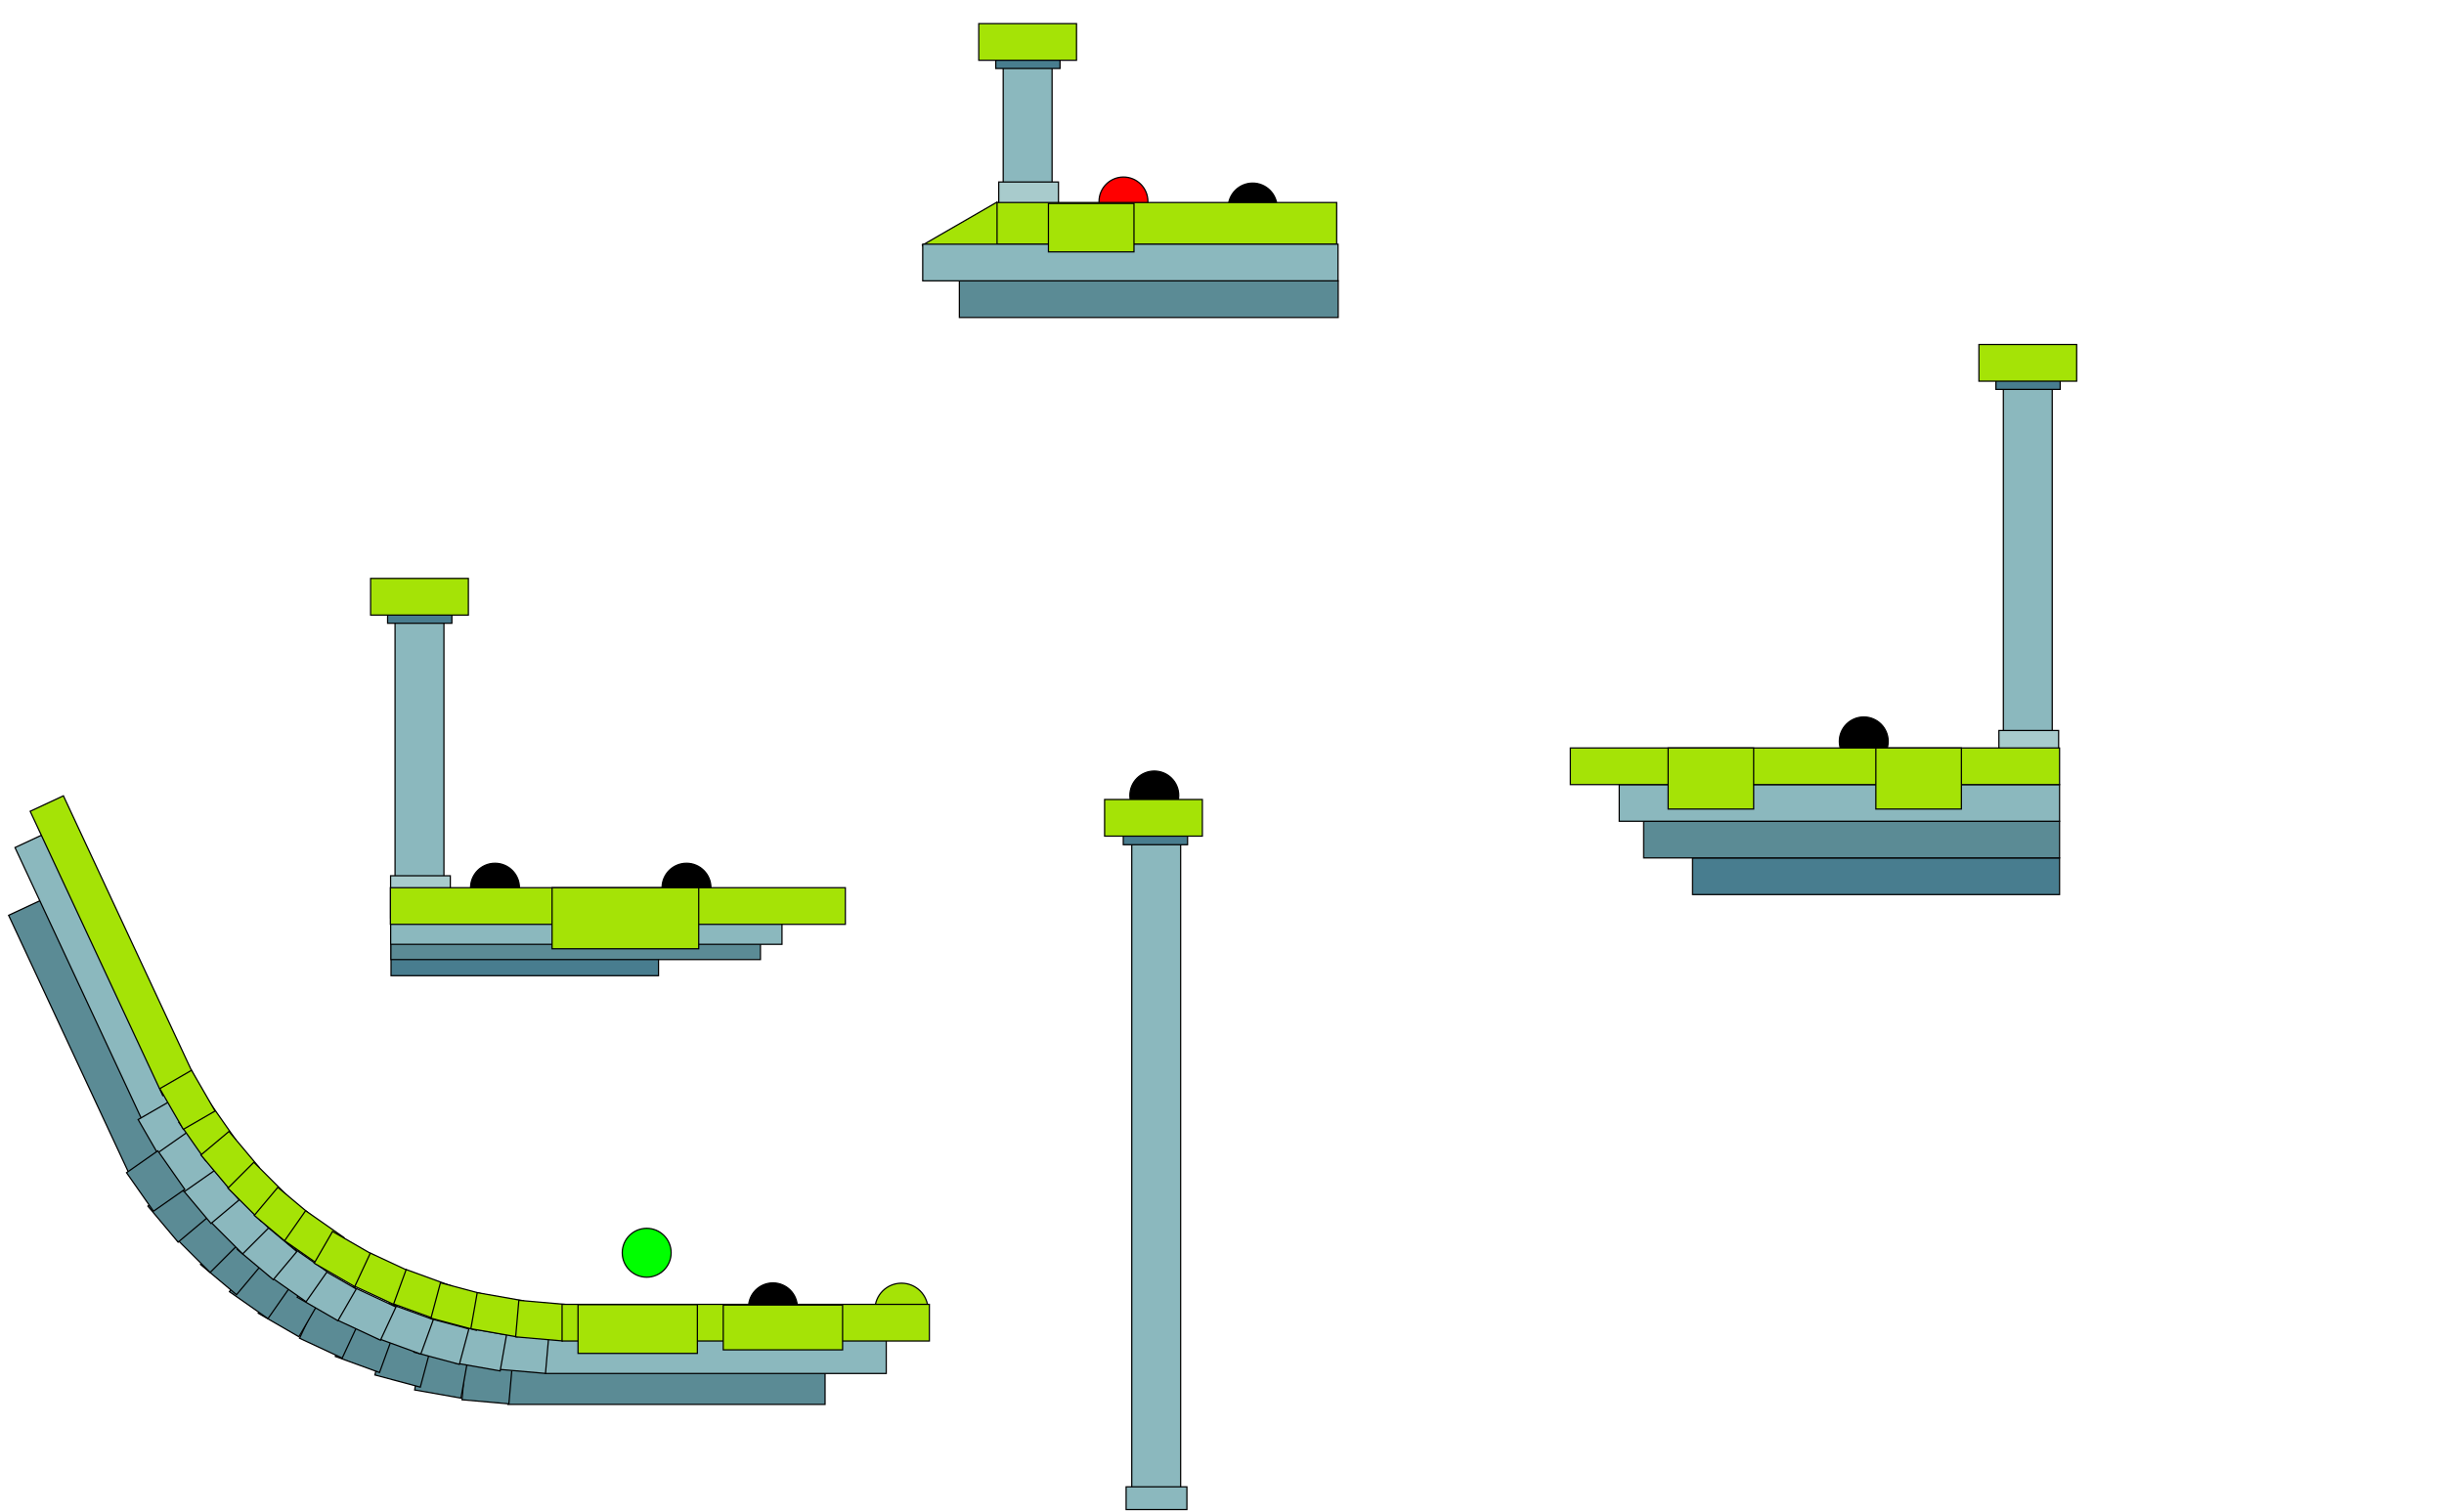
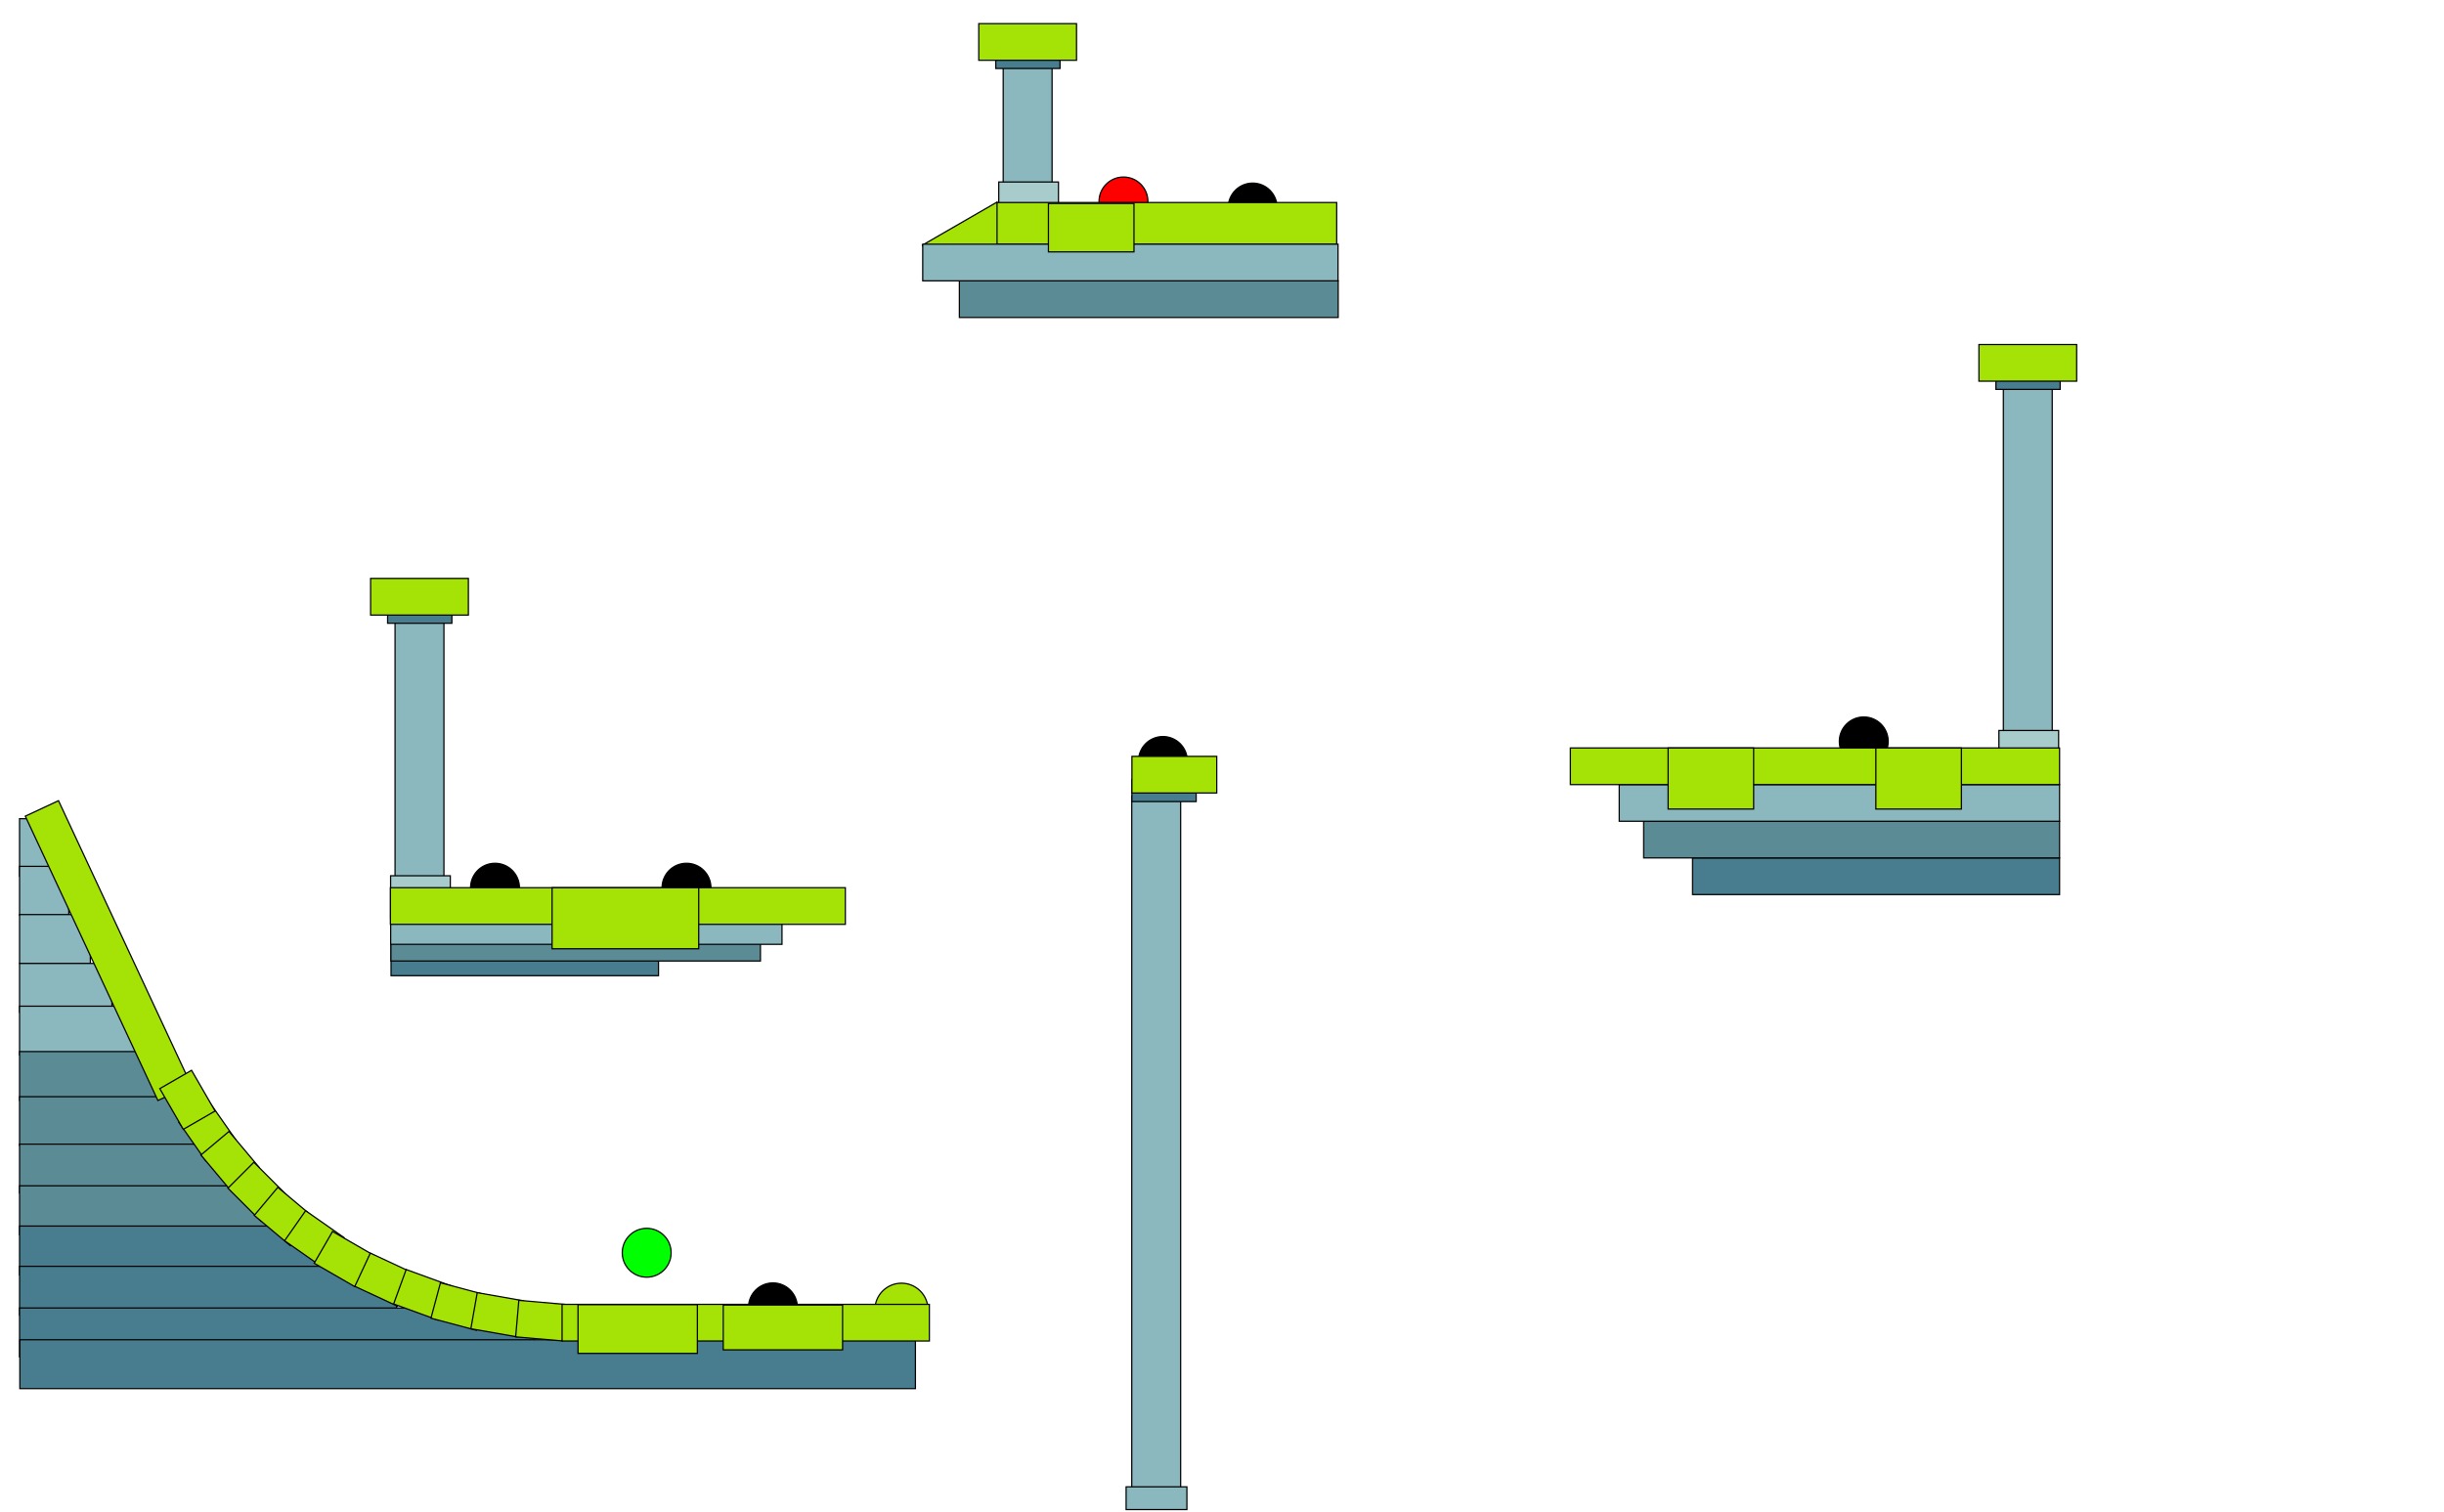
<svg xmlns="http://www.w3.org/2000/svg" width="2000" height="1237">
  <g class="layer">
-     <rect fill="#5b8b95" height="31.243" id="svg_38" width="232.165" x="-45.809" y="832.172" stroke="#000" transform="rotate(65 70.274 847.794)" />
-     <rect fill="#8bb8be" height="30" id="svg_66" width="251.184" x="-46.644" y="786.217" stroke="#000" transform="rotate(65 78.9481 801.217)" />
-     <rect fill="#8bb8be" height="530.149" id="svg_19" width="40" x="926.157" y="690.305" stroke="#000" />
-     <rect fill="#5b8b95" height="41.392" id="svg_28" width="259.512" x="415.664" y="1108.142" stroke="#000" />
-     <rect fill="#5b8b95" height="39.757" id="svg_31" width="38.481" x="379.748" y="1107.718" stroke="#000" transform="rotate(5 398.988 1127.6)" />
-     <rect fill="#5b8b95" height="39.753" id="svg_32" width="38.481" x="342.484" y="1101.589" stroke="#000" transform="rotate(10 361.724 1121.47)" />
-     <rect fill="#5b8b95" height="36.201" id="svg_33" width="38.481" x="310.798" y="1094.827" stroke="#000" transform="rotate(15 330.038 1112.93)" />
-     <rect fill="#5b8b95" height="32.598" id="svg_36" width="38.481" x="278.817" y="1085.239" stroke="#000" transform="rotate(20 298.057 1101.54)" />
-     <rect fill="#5b8b95" height="32.217" id="svg_37" width="38.481" x="250.153" y="1072.809" stroke="#000" transform="rotate(25 269.393 1088.92)" />
-     <rect fill="#5b8b95" height="30.509" id="svg_14" width="38.481" x="216.35" y="1056.065" stroke="#000" transform="rotate(30 235.59 1071.32)" />
-     <rect fill="#5b8b95" height="31.452" id="svg_39" width="38.481" x="193.295" y="1039.688" stroke="#000" transform="rotate(35 212.536 1055.41)" />
-     <rect fill="#5b8b95" height="29.532" id="svg_48" width="38.481" x="169.056" y="1021.27" stroke="#000" transform="rotate(40 188.297 1036.04)" />
-     <rect fill="#5b8b95" height="31.79" id="svg_49" width="38.481" x="150.365" y="1000.798" stroke="#000" transform="rotate(45 169.605 1016.69)" />
-     <rect fill="#5b8b95" height="32.095" id="svg_50" width="38.481" x="126.449" y="975.617" stroke="#000" transform="rotate(50 145.689 991.664)" />
-     <rect fill="#8bb8be" height="30" id="svg_78" width="279.206" x="446.044" y="1094.218" stroke="#000" />
-     <rect fill="#8bb8be" height="30" id="svg_77" width="38.481" x="409.287" y="1092.547" stroke="#000" transform="rotate(5 428.527 1107.55)" />
-     <rect fill="#8bb8be" height="30" id="svg_76" width="38.481" x="373.711" y="1089.005" stroke="#000" transform="rotate(10 392.952 1104.01)" />
-     <rect fill="#8bb8be" height="30" id="svg_75" width="38.481" x="341.98" y="1082.274" stroke="#000" transform="rotate(15 361.221 1097.27)" />
-     <rect fill="#8bb8be" height="30" id="svg_74" width="38.481" x="312.173" y="1072.659" stroke="#000" transform="rotate(20 331.414 1087.66)" />
-     <rect fill="#8bb8be" height="30" id="svg_73" width="38.481" x="281.001" y="1060.255" stroke="#000" transform="rotate(25 300.242 1075.26)" />
-     <rect fill="#8bb8be" height="30" id="svg_72" width="38.481" x="248.123" y="1043.44" stroke="#000" transform="rotate(30 267.364 1058.44)" />
-     <rect fill="#8bb8be" height="30" id="svg_71" width="38.481" x="224.092" y="1027.161" stroke="#000" transform="rotate(35 243.333 1042.16)" />
-     <rect fill="#8bb8be" height="30" id="svg_70" width="38.481" x="199.286" y="1008.557" stroke="#000" transform="rotate(40 218.526 1023.56)" />
-     <rect fill="#8bb8be" height="30" id="svg_69" width="38.481" x="176.314" y="987.136" stroke="#000" transform="rotate(45 195.555 1002.14)" />
-     <rect fill="#8bb8be" height="30" id="svg_68" width="38.481" x="152.568" y="962.067" stroke="#000" transform="rotate(50 171.808 977.067)" />
-     <rect fill="#8bb8be" height="30" id="svg_93" width="38.481" x="116.418" y="910.545" stroke="#000" transform="rotate(60 135.659 925.545)" />
-     <rect fill="#8bb8be" height="30" id="svg_67" width="38.481" x="132.698" y="936.126" stroke="#000" transform="rotate(55 151.938 951.127)" />
-     <ellipse class="grass1" cx="561.785" cy="726.589" fill="#000000" id="svg_5" rx="20" ry="20" stroke="#000" />
-     <ellipse class="tree1" cx="405.074" cy="726.589" fill="#000000" id="svg_3" rx="20" ry="20" stroke="#000" />
-     <rect fill="#487d8f" height="40" id="svg_24" width="218.89" x="319.993" y="758.611" stroke="#000" />
-     <rect fill="#8bb8be" height="227.882" id="svg_84" width="40" x="323.28" y="507.337" stroke="#000" />
-     <rect fill="#a8cbcc" height="34.506" id="svg_85" width="48.865" x="319.637" y="716.831" stroke="#000" />
-     <rect fill="#5b8b95" height="40" id="svg_23" width="302.406" x="319.89" y="745.424" stroke="#000" />
-     <ellipse cx="529.214" cy="1025.41" fill="#00ff00" id="svg_16" rx="20" ry="20" stroke="#000" />
-     <ellipse cx="919.37" cy="164.903" fill="#ff0000" id="svg_17" rx="20" ry="20" stroke="#000" />
-     <rect fill="#8bb8be" height="37.179" id="svg_10" width="320.226" x="319.697" y="735.766" stroke="#000" />
-     <rect fill="#a5e306" height="30" id="svg_9" width="372.324" x="319.461" y="726.589" stroke="#000" />
-     <rect fill="#487d8f" height="18.136" id="svg_34" width="52.595" x="919.219" y="673.271" stroke="#000" />
-     <rect fill="#8bb8be" height="299.115" id="svg_20" width="40" x="1639.407" y="317.195" stroke="#000" />
-     <rect fill="#a8cbcc" height="34.506" id="svg_1" width="48.865" x="1635.765" y="597.922" stroke="#000" />
-     <rect fill="#5b8b95" height="30" id="svg_8" stroke="#000" width="310" x="785.092" y="229.867" />
-     <rect fill="#8bb8be" height="18.608" id="svg_12" width="49.745" x="921.533" y="1216.997" stroke="#000" />
-     <ellipse class="tree1" cx="1025.092" cy="169.867" fill="#000000" id="svg_2" rx="20" ry="20" stroke="#000" />
-     <rect fill="#a5e306" height="31.194" id="svg_44" width="70.476" x="757.904" y="180.951" stroke="#000" transform="rotate(-30 793.142 196.548)" />
-     <rect fill="#8bb8be" height="112.814" id="svg_88" width="40" x="820.951" y="54.535" stroke="#000" />
-     <rect fill="#a8cbcc" height="24.828" id="svg_89" width="48.865" x="817.309" y="148.961" stroke="#000" />
-     <rect fill="#a5e306" height="34.11" id="svg_13" width="277.945" x="815.913" y="165.757" stroke="#000" />
-     <rect fill="#a5e306" height="50" id="svg_26" stroke="#000" width="120" x="451.785" y="726.589" />
-     <rect fill="#487d8f" height="30" id="svg_40" width="300.337" x="1385.068" y="702.215" stroke="#000" />
-     <rect fill="#5b8b95" height="30" id="svg_41" width="340.337" x="1345.068" y="672.215" stroke="#000" />
-     <rect fill="#8bb8be" height="30" id="svg_42" width="360.337" x="1325.068" y="642.215" stroke="#000" />
-     <ellipse class="grass2" cx="1525.176" cy="606.838" fill="#000000" id="svg_18" rx="20" ry="20" stroke="#000" />
-     <rect fill="#a5e306" height="30" id="svg_43" width="400.337" x="1285.068" y="612.215" stroke="#000" />
-     <rect fill="#a5e306" height="50" id="svg_46" stroke="#000" width="70" x="1365.068" y="612.215" />
-     <rect fill="#a5e306" height="50" id="svg_47" stroke="#000" width="70" x="1535.068" y="612.215" />
-     <ellipse class="grass2" cx="944.594" cy="651.104" fill="#000000" id="svg_6" rx="20" ry="20" stroke="#000" />
-     <rect fill="#a5e306" height="30" id="svg_25" stroke="#000" width="80" x="903.934" y="654.392" />
-     <rect fill="#a5e306" height="30" id="svg_52" width="256.777" x="-35.842" y="759.078" stroke="#000" transform="rotate(65 92.5466 774.078)" />
-     <rect fill="#a5e306" height="30" id="svg_53" width="38.481" x="150.419" y="910.81" stroke="#000" transform="rotate(55 169.659 925.81)" />
-     <rect fill="#a5e306" height="30" id="svg_54" width="38.481" x="169.024" y="935.484" stroke="#000" transform="rotate(50 188.264 950.485)" />
-     <rect fill="#a5e306" height="30" id="svg_55" width="38.481" x="191.504" y="960.553" stroke="#000" transform="rotate(45 210.745 975.554)" />
-     <rect fill="#a5e306" height="30" id="svg_56" width="38.481" x="213.21" y="980.709" stroke="#000" transform="rotate(40 232.45 995.709)" />
-     <rect fill="#a5e306" height="30" id="svg_57" width="38.481" x="238.016" y="999.313" stroke="#000" transform="rotate(35 257.256 1014.31)" />
-     <rect fill="#a5e306" height="30" id="svg_58" width="38.481" x="262.047" y="1015.592" stroke="#000" transform="rotate(30 281.287 1030.59)" />
-     <rect fill="#a5e306" height="30" id="svg_59" width="38.481" x="294.925" y="1032.407" stroke="#000" transform="rotate(25 314.165 1047.41)" />
-     <rect fill="#a5e306" height="30" id="svg_60" width="38.481" x="326.097" y="1044.811" stroke="#000" transform="rotate(20 345.337 1059.81)" />
-     <rect fill="#a5e306" height="30" id="svg_61" width="38.481" x="355.904" y="1054.426" stroke="#000" transform="rotate(15 375.145 1069.43)" />
-     <rect fill="#a5e306" height="30" id="svg_62" width="38.481" x="387.635" y="1061.157" stroke="#000" transform="rotate(10 406.875 1076.16)" />
-     <rect fill="#a5e306" height="30" id="svg_63" width="38.481" x="423.212" y="1065.965" stroke="#000" transform="rotate(5 442.452 1080.96)" />
-     <ellipse fill="#a5e306" stroke="#000" cx="737.691" cy="1072.051" id="svg_81" rx="21.739" ry="21.739" />
-     <rect fill="#487d8f" height="18.136" id="svg_79" width="52.595" x="1633.316" y="300.576" stroke="#000" />
-     <rect fill="#a5e306" height="30" id="svg_27" stroke="#000" width="80" x="1619.407" y="282.002" />
-     <rect fill="#8bb8be" height="30" id="svg_80" width="339.863" x="755.092" y="199.867" stroke="#000" />
-     <rect fill="#487d8f" height="18.136" id="svg_90" width="52.595" x="814.859" y="37.916" stroke="#000" />
-     <rect fill="#a5e306" height="30" id="svg_91" stroke="#000" width="80" x="800.951" y="19.342" />
-     <rect fill="#a5e306" height="39.63" id="svg_45" width="70" x="857.968" y="166.538" stroke="#000" />
-     <ellipse class="grass2" cx="632.529" cy="1070.074" fill="#000000" id="svg_95" rx="20" ry="20" stroke="#000" />
-     <rect fill="#a5e306" height="30" id="svg_82" width="300.57" x="459.968" y="1067.635" stroke="#000" />
-     <rect fill="#a5e306" height="36.674" id="svg_64" width="97.67" x="591.853" y="1068.207" stroke="#000" />
-     <rect fill="#a5e306" height="39.878" id="svg_83" width="97.67" x="473.012" y="1067.902" stroke="#000" />
-     <rect fill="#487d8f" height="18.136" id="svg_86" width="52.595" x="317.188" y="492.023" stroke="#000" />
-     <rect fill="#a5e306" height="30" id="svg_87" stroke="#000" width="80" x="303.28" y="473.45" />
-     <rect fill="#a5e306" height="30" id="svg_92" width="38.481" x="134.14" y="885.228" stroke="#000" transform="rotate(60 153.38 900.229)" />
-     <rect fill="#5b8b95" height="31.243" id="svg_94" width="38.481" x="108.137" y="951.052" stroke="#000" transform="rotate(55 127.378 966.673)" />
+     <rect stroke="#000" y="670.112" x="15.993" width="26.184" id="svg_33" height="47.059" fill="#8bb8be" />
+     <rect stroke="#000" y="709.124" x="15.993" width="40.302" id="svg_32" height="40" fill="#8bb8be" />
+     <rect stroke="#000" y="748.584" x="15.993" width="57.949" id="svg_31" height="40" fill="#8bb8be" />
+     <rect stroke="#000" y="788.602" x="15.993" width="75.596" id="svg_30" height="40" fill="#8bb8be" />
+     <rect stroke="#000" y="823.581" x="15.993" width="101.478" id="svg_29" height="40" fill="#8bb8be" />
+     <rect stroke="#000" y="860.728" x="15.993" width="119.125" id="svg_28" height="40" fill="#5b8b95" />
+     <rect stroke="#000" y="897.67" x="15.993" width="143.831" id="svg_22" height="40" fill="#5b8b95" />
+     <rect stroke="#000" y="936.493" x="15.993" width="170.89" id="svg_21" height="40" fill="#5b8b95" />
+     <rect stroke="#000" y="970.611" x="15.993" width="207.36" id="svg_15" height="40" fill="#5b8b95" />
+     <rect stroke="#000" y="1003.552" x="15.993" width="247.36" id="svg_14" height="40" fill="#487d8f" />
+     <rect stroke="#000" y="1036.493" x="15.993" width="308.537" id="svg_11" height="40" fill="#487d8f" />
+     <rect stroke="#000" y="1070.611" x="15.993" width="421.478" id="svg_7" height="40" fill="#487d8f" />
+     <rect stroke="#000" y="1096.611" x="16.228" width="732.89" id="svg_4" height="40" fill="#487d8f" />
+     <rect stroke="#000" y="651.482" x="926.157" width="40" id="svg_19" height="568.973" fill="#8bb8be" />
+     <ellipse stroke="#000" ry="20" rx="20" id="svg_5" fill="#000000" cy="726.589" cx="561.785" class="grass1" />
+     <ellipse stroke="#000" ry="20" rx="20" id="svg_3" fill="#000000" cy="726.589" cx="405.074" class="tree1" />
+     <rect stroke="#000" y="758.611" x="319.993" width="218.89" id="svg_24" height="40" fill="#487d8f" />
+     <rect stroke="#000" y="507.337" x="323.28" width="40" id="svg_84" height="227.882" fill="#8bb8be" />
+     <rect stroke="#000" y="716.831" x="319.637" width="48.865" id="svg_85" height="34.506" fill="#a8cbcc" />
+     <rect stroke="#000" y="746.601" x="319.89" width="302.406" id="svg_23" height="40" fill="#5b8b95" />
+     <ellipse stroke="#000" ry="20" rx="20" id="svg_16" fill="#00ff00" cy="1025.41" cx="529.214" />
+     <ellipse stroke="#000" ry="20" rx="20" id="svg_17" fill="#ff0000" cy="164.903" cx="919.37" />
+     <rect stroke="#000" y="735.766" x="319.697" width="320.226" id="svg_10" height="37.179" fill="#8bb8be" />
+     <rect stroke="#000" y="726.589" x="319.461" width="372.324" id="svg_9" height="30" fill="#a5e306" />
+     <rect stroke="#000" y="637.977" x="926.278" width="52.595" id="svg_34" height="18.136" fill="#487d8f" />
+     <rect stroke="#000" y="317.195" x="1639.407" width="40" id="svg_20" height="299.115" fill="#8bb8be" />
+     <rect stroke="#000" y="597.922" x="1635.765" width="48.865" id="svg_1" height="34.506" fill="#a8cbcc" />
+     <rect y="229.867" x="785.092" width="310" stroke="#000" id="svg_8" height="30" fill="#5b8b95" />
+     <rect stroke="#000" y="1216.997" x="921.533" width="49.745" id="svg_12" height="18.608" fill="#8bb8be" />
+     <ellipse stroke="#000" ry="20" rx="20" id="svg_2" fill="#000000" cy="169.867" cx="1025.092" class="tree1" />
+     <rect transform="rotate(-30 793.142 196.548)" stroke="#000" y="180.951" x="757.904" width="70.476" id="svg_44" height="31.194" fill="#a5e306" />
+     <rect stroke="#000" y="54.535" x="820.951" width="40" id="svg_88" height="112.814" fill="#8bb8be" />
+     <rect stroke="#000" y="148.961" x="817.309" width="48.865" id="svg_89" height="24.828" fill="#a8cbcc" />
+     <rect stroke="#000" y="165.757" x="815.913" width="277.945" id="svg_13" height="34.11" fill="#a5e306" />
+     <rect y="726.589" x="451.785" width="120" stroke="#000" id="svg_26" height="50" fill="#a5e306" />
+     <rect stroke="#000" y="702.215" x="1385.068" width="300.337" id="svg_40" height="30" fill="#487d8f" />
+     <rect stroke="#000" y="672.215" x="1345.068" width="340.337" id="svg_41" height="30" fill="#5b8b95" />
+     <rect stroke="#000" y="642.215" x="1325.068" width="360.337" id="svg_42" height="30" fill="#8bb8be" />
+     <ellipse stroke="#000" ry="20" rx="20" id="svg_18" fill="#000000" cy="606.838" cx="1525.176" class="grass2" />
+     <rect stroke="#000" y="612.215" x="1285.068" width="400.337" id="svg_43" height="30" fill="#a5e306" />
+     <rect y="612.215" x="1365.068" width="70" stroke="#000" id="svg_46" height="50" fill="#a5e306" />
+     <rect y="612.215" x="1535.068" width="70" stroke="#000" id="svg_47" height="50" fill="#a5e306" />
+     <ellipse stroke="#000" ry="20" rx="20" id="svg_6" fill="#000000" cy="622.869" cx="951.652" class="grass2" />
+     <rect stroke="#000" y="619.098" x="926.287" width="69.412" id="svg_25" height="30" fill="#a5e306" />
+     <rect transform="rotate(65 88.5466 778.078)" stroke="#000" y="763.078" x="-39.842" width="256.777" id="svg_52" height="30" fill="#a5e306" />
+     <rect transform="rotate(55 169.659 925.81)" stroke="#000" y="910.81" x="150.419" width="38.481" id="svg_53" height="30" fill="#a5e306" />
+     <rect transform="rotate(50 188.264 950.485)" stroke="#000" y="935.484" x="169.024" width="38.481" id="svg_54" height="30" fill="#a5e306" />
+     <rect transform="rotate(45 210.745 975.554)" stroke="#000" y="960.553" x="191.504" width="38.481" id="svg_55" height="30" fill="#a5e306" />
+     <rect transform="rotate(40 232.45 995.709)" stroke="#000" y="980.709" x="213.21" width="38.481" id="svg_56" height="30" fill="#a5e306" />
+     <rect transform="rotate(35 257.256 1014.31)" stroke="#000" y="999.313" x="238.016" width="38.481" id="svg_57" height="30" fill="#a5e306" />
+     <rect transform="rotate(30 281.287 1030.59)" stroke="#000" y="1015.592" x="262.047" width="38.481" id="svg_58" height="30" fill="#a5e306" />
+     <rect transform="rotate(25 314.165 1047.41)" stroke="#000" y="1032.407" x="294.925" width="38.481" id="svg_59" height="30" fill="#a5e306" />
+     <rect transform="rotate(20 345.337 1059.81)" stroke="#000" y="1044.811" x="326.097" width="38.481" id="svg_60" height="30" fill="#a5e306" />
+     <rect transform="rotate(15 375.145 1069.43)" stroke="#000" y="1054.426" x="355.904" width="38.481" id="svg_61" height="30" fill="#a5e306" />
+     <rect transform="rotate(10 406.875 1076.16)" stroke="#000" y="1061.157" x="387.635" width="38.481" id="svg_62" height="30" fill="#a5e306" />
+     <rect transform="rotate(5 442.452 1080.96)" stroke="#000" y="1065.965" x="423.212" width="38.481" id="svg_63" height="30" fill="#a5e306" />
+     <ellipse ry="21.739" rx="21.739" id="svg_81" cy="1072.051" cx="737.691" stroke="#000" fill="#a5e306" />
+     <rect stroke="#000" y="300.576" x="1633.316" width="52.595" id="svg_79" height="18.136" fill="#487d8f" />
+     <rect y="282.002" x="1619.407" width="80" stroke="#000" id="svg_27" height="30" fill="#a5e306" />
+     <rect stroke="#000" y="199.867" x="755.092" width="339.863" id="svg_80" height="30" fill="#8bb8be" />
+     <rect stroke="#000" y="37.916" x="814.859" width="52.595" id="svg_90" height="18.136" fill="#487d8f" />
+     <rect y="19.342" x="800.951" width="80" stroke="#000" id="svg_91" height="30" fill="#a5e306" />
+     <rect stroke="#000" y="166.538" x="857.968" width="70" id="svg_45" height="39.63" fill="#a5e306" />
+     <ellipse stroke="#000" ry="20" rx="20" id="svg_95" fill="#000000" cy="1070.074" cx="632.529" class="grass2" />
+     <rect stroke="#000" y="1067.635" x="459.968" width="300.57" id="svg_82" height="30" fill="#a5e306" />
+     <rect stroke="#000" y="1068.207" x="591.853" width="97.67" id="svg_64" height="36.674" fill="#a5e306" />
+     <rect stroke="#000" y="1067.902" x="473.012" width="97.67" id="svg_83" height="39.878" fill="#a5e306" />
+     <rect stroke="#000" y="492.023" x="317.188" width="52.595" id="svg_86" height="18.136" fill="#487d8f" />
+     <rect y="473.45" x="303.28" width="80" stroke="#000" id="svg_87" height="30" fill="#a5e306" />
+     <rect transform="rotate(60 153.38 900.228)" stroke="#000" y="885.228" x="134.14" width="38.481" id="svg_92" height="30" fill="#a5e306" />
  </g>
</svg>
